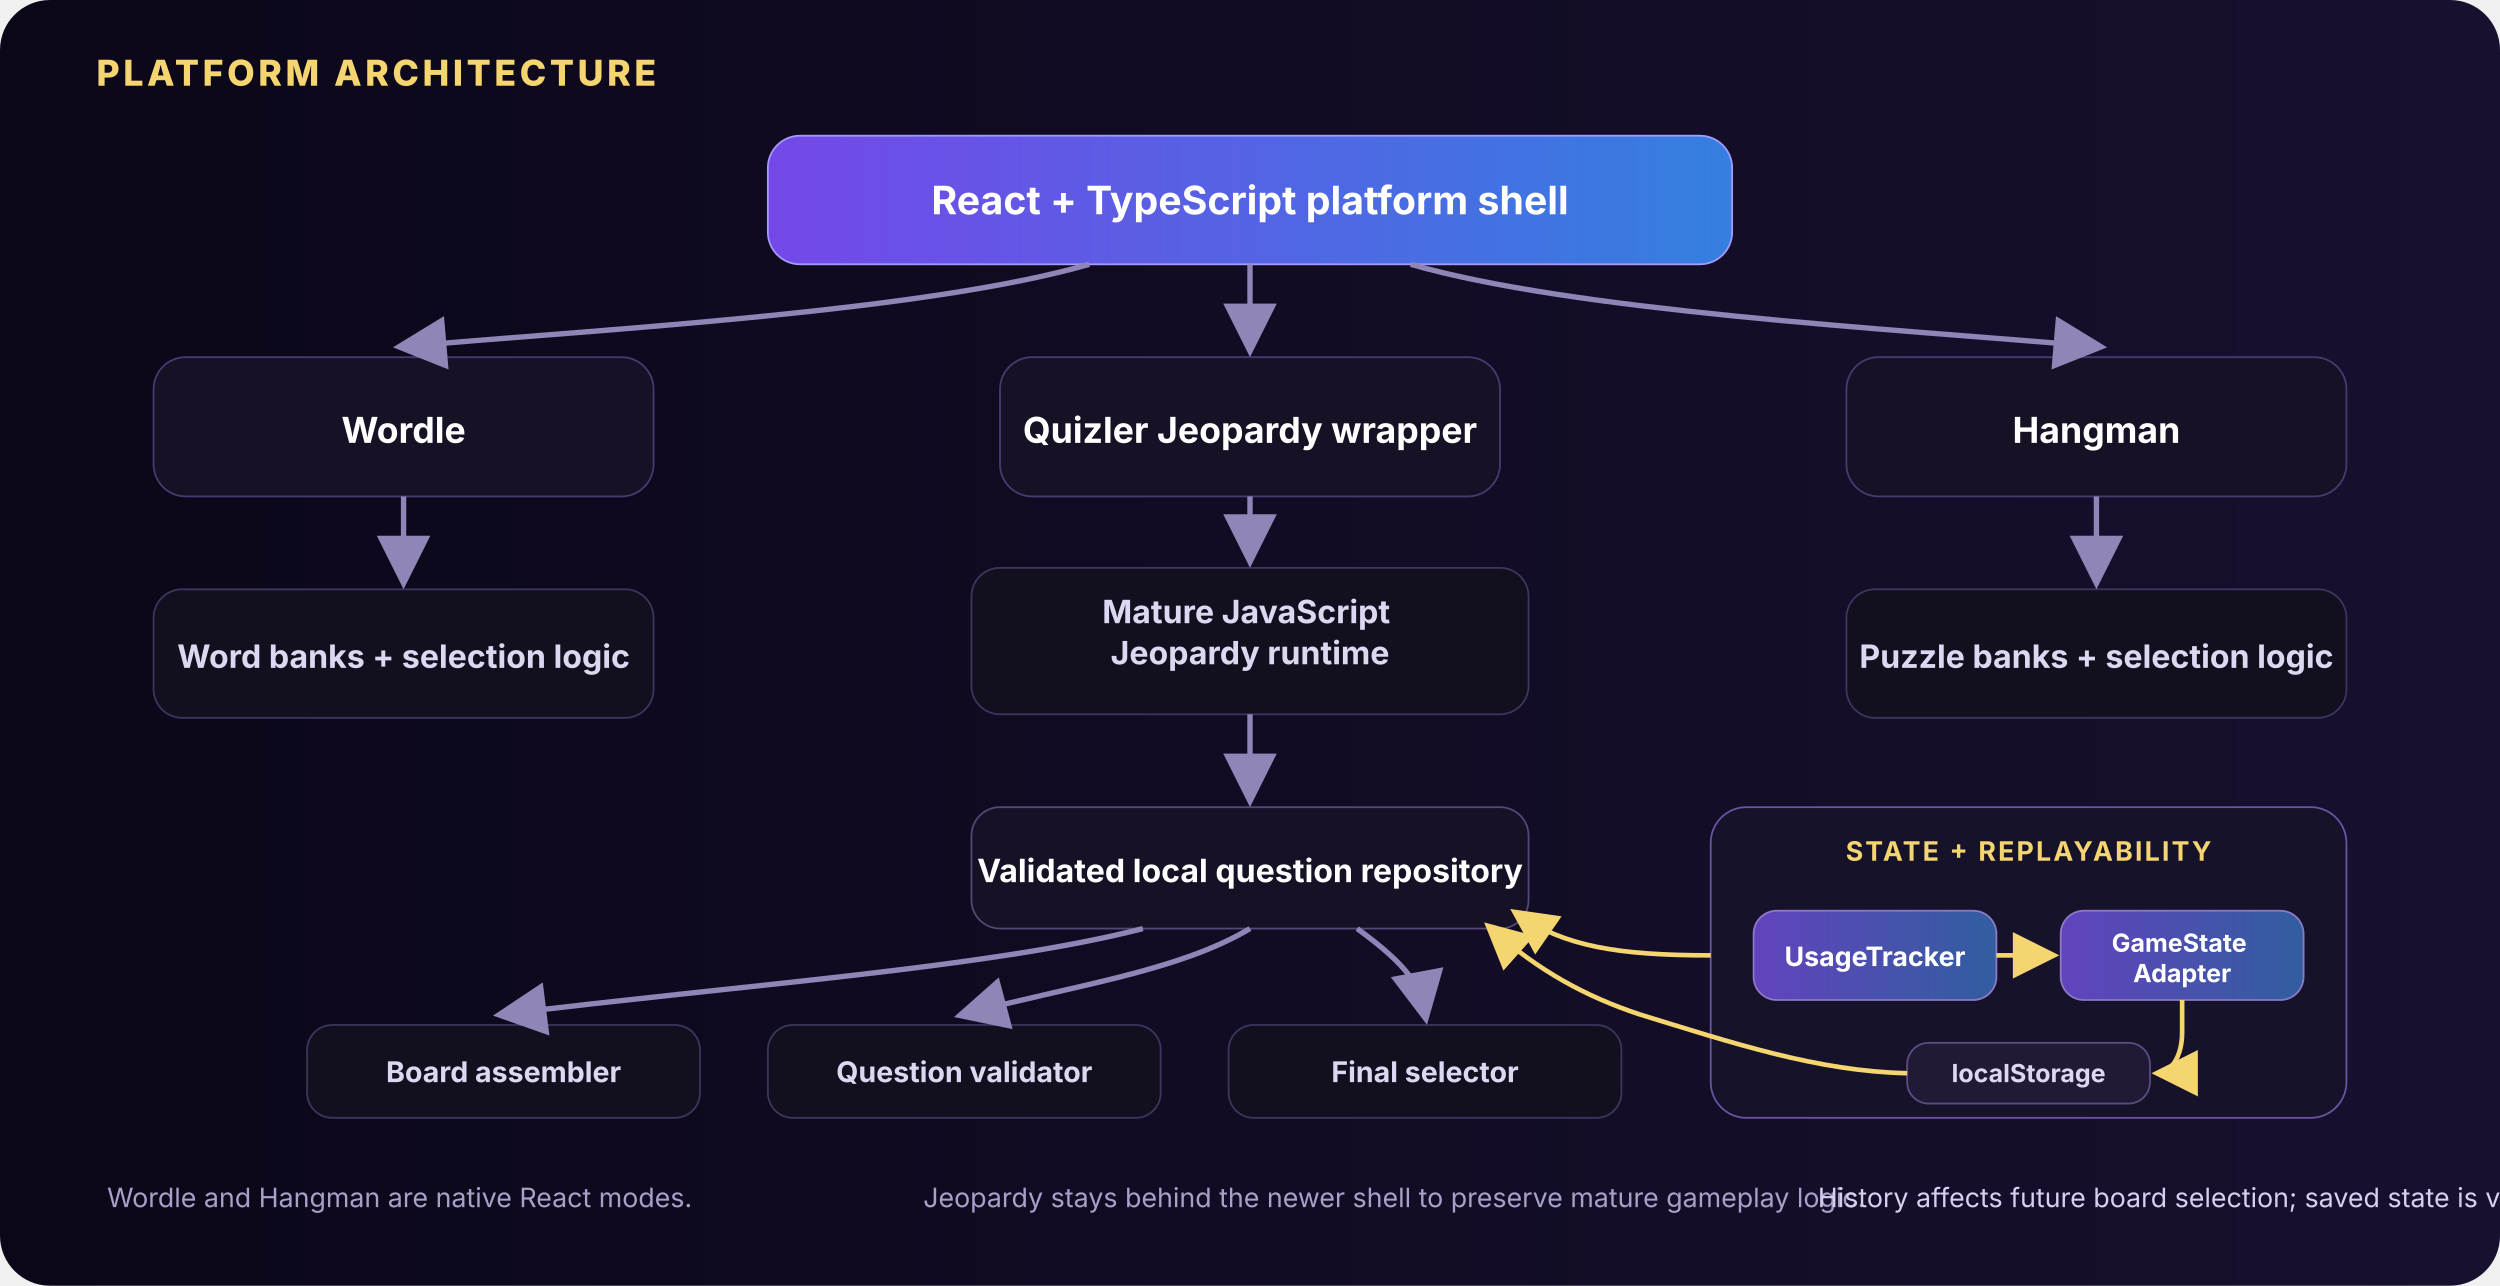
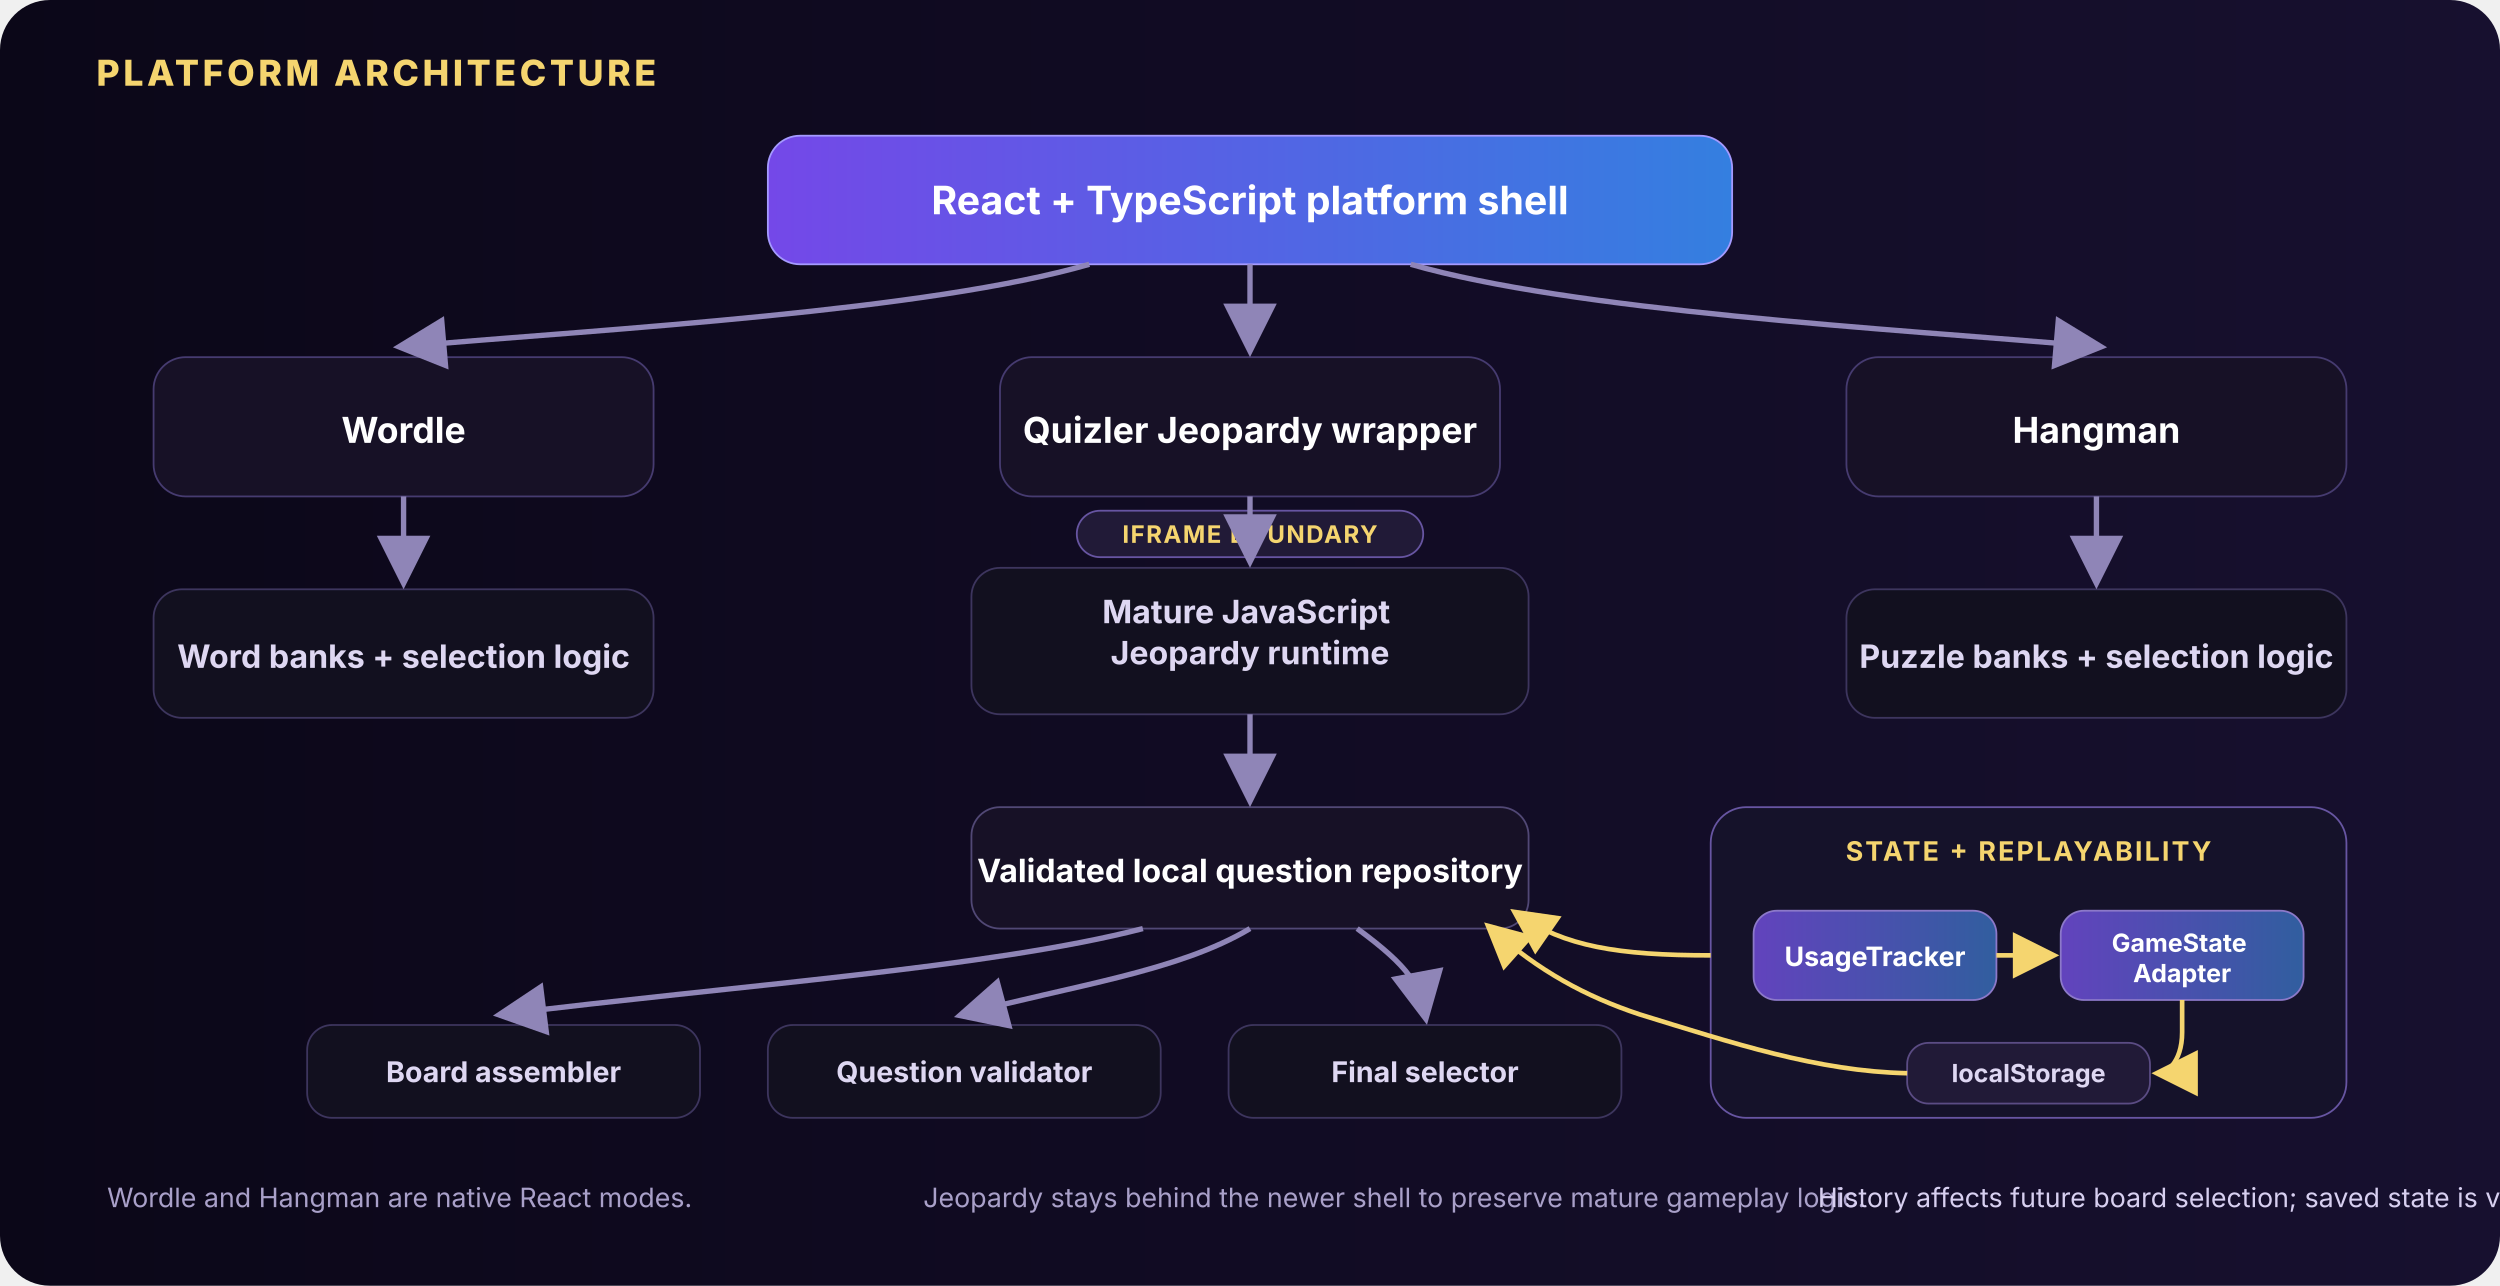
<svg xmlns="http://www.w3.org/2000/svg" width="1400" height="720" viewBox="0 0 1400 720" role="img" aria-labelledby="title desc">
  <defs>
    <linearGradient id="bg" x1="0" x2="1">
      <stop offset="0" stop-color="#0b0718" />
      <stop offset="1" stop-color="#17102f" />
    </linearGradient>
    <linearGradient id="top" x1="0" x2="1">
      <stop offset="0" stop-color="#7448e8" />
      <stop offset="1" stop-color="#347fe0" />
    </linearGradient>
    <linearGradient id="state" x1="0" x2="1">
      <stop offset="0" stop-color="#6243bd" />
      <stop offset="1" stop-color="#315e9f" />
    </linearGradient>
    <marker id="arrow" markerWidth="10" markerHeight="10" refX="8" refY="5" orient="auto">
      <path d="M0,0 L10,5 L0,10 z" fill="#8f85b7" />
    </marker>
    <marker id="stateArrow" markerWidth="10" markerHeight="10" refX="8" refY="5" orient="auto">
      <path d="M0,0 L10,5 L0,10 z" fill="#f5d56f" />
    </marker>
  </defs>
  <rect width="1400" height="720" rx="28" fill="url(#bg)" />
  <text x="54" y="48" fill="#f5d56f" font-family="Inter,Segoe UI,Arial,sans-serif" font-size="20" font-weight="800" letter-spacing="2">PLATFORM ARCHITECTURE</text>
  <g font-family="Inter,Segoe UI,Arial,sans-serif" text-anchor="middle" font-weight="700">
    <rect x="430" y="76" width="540" height="72" rx="18" fill="url(#top)" stroke="#a59aff" />
    <text x="700" y="120" fill="#fff" font-size="22">React + TypeScript platform shell</text>
    <g fill="#171126" stroke="#463b70">
      <rect x="86" y="200" width="280" height="78" rx="18" />
      <rect x="560" y="200" width="280" height="78" rx="18" />
      <rect x="1034" y="200" width="280" height="78" rx="18" />
    </g>
    <text x="226" y="248" fill="#fff" font-size="20">Wordle</text>
    <text x="700" y="248" fill="#fff" font-size="20">Quizler Jeopardy wrapper</text>
    <text x="1174" y="248" fill="#fff" font-size="20">Hangman</text>
    <g fill="#12101f" stroke="#3d355e">
      <rect x="86" y="330" width="280" height="72" rx="16" />
      <rect x="1034" y="330" width="280" height="72" rx="16" />
      <rect x="544" y="318" width="312" height="82" rx="16" />
    </g>
    <text x="226" y="374" fill="#ded7f2" font-size="18">Word banks + selection logic</text>
    <text x="1174" y="374" fill="#ded7f2" font-size="18">Puzzle banks + selection logic</text>
    <text x="700" y="349" fill="#ded7f2" font-size="18">
      <tspan x="700">Mature JavaScript</tspan>
      <tspan x="700" dy="23">Jeopardy runtime</tspan>
    </text>
+     <rect x="603" y="286" width="194" height="26" rx="13" fill="#211a37" stroke="#6755a2" />
+     <text x="700" y="304" fill="#f5d56f" font-size="13.5" letter-spacing="0.8">IFRAME BOUNDARY</text>
    <rect x="544" y="452" width="312" height="68" rx="16" fill="#171126" stroke="#514875" />
    <text x="700" y="494" fill="#fff" font-size="18">Validated local question repository</text>
    <g fill="#12101f" stroke="#3d355e">
      <rect x="172" y="574" width="220" height="52" rx="14" />
      <rect x="430" y="574" width="220" height="52" rx="14" />
      <rect x="688" y="574" width="220" height="52" rx="14" />
    </g>
    <text x="282" y="606" fill="#ded7f2" font-size="16">Board assembler</text>
    <text x="540" y="606" fill="#ded7f2" font-size="16">Question validator</text>
    <text x="798" y="606" fill="#ded7f2" font-size="16">Final selector</text>
    <rect x="958" y="452" width="356" height="174" rx="20" fill="#15122a" stroke="#6755a2" />
    <text x="1136" y="482" fill="#f5d56f" font-size="15" letter-spacing="1.2">STATE + REPLAYABILITY</text>
    <rect x="982" y="510" width="136" height="50" rx="13" fill="url(#state)" stroke="#8c79c9" />
    <rect x="1154" y="510" width="136" height="50" rx="13" fill="url(#state)" stroke="#8c79c9" />
    <rect x="1068" y="584" width="136" height="34" rx="12" fill="#211a37" stroke="#5b4c84" />
    <text x="1050" y="541" fill="#fff" font-size="15">UsageTracker</text>
    <text x="1222" y="533" fill="#fff" font-size="14">
      <tspan x="1222">GameState</tspan>
      <tspan x="1222" dy="17">Adapter</tspan>
    </text>
    <text x="1136" y="606" fill="#ded7f2" font-size="14">localStorage</text>
  </g>
  <g stroke="#8f85b7" stroke-width="3" fill="none" marker-end="url(#arrow)">
    <path d="M610 148 C520 174, 344 184, 226 194" />
    <path d="M700 148 V194" />
    <path d="M790 148 C880 174, 1056 184, 1174 194" />
    <path d="M226 278 V324" />
    <path d="M1174 278 V324" />
    <path d="M700 278 V312" />
    <path d="M700 400 V446" />
    <path d="M640 520 C555 542, 410 552, 282 568" />
    <path d="M700 520 C660 544, 600 552, 540 568" />
    <path d="M760 520 C790 542, 795 552, 798 568" />
  </g>
  <g stroke="#f5d56f" stroke-width="2.6" fill="none" marker-end="url(#stateArrow)">
    <path d="M958 535 C906 535, 876 530, 850 512" />
    <path d="M1118 535 H1148" />
    <path d="M1222 560 V578 C1222 596 1212 601 1210 601" />
    <path d="M1068 601 C1018 600, 970 584, 918 568 C888 558, 862 544, 835 520" />
  </g>
  <text x="60" y="676" fill="#a9a0c9" font-family="Inter,Segoe UI,Arial,sans-serif" font-size="15">Wordle and Hangman are native React modes.</text>
  <text x="517" y="676" fill="#a9a0c9" font-family="Inter,Segoe UI,Arial,sans-serif" font-size="15">Jeopardy stays behind the newer shell to preserve mature gameplay logic.</text>
  <text x="1018" y="676" fill="#d7cff0" font-family="Inter,Segoe UI,Arial,sans-serif" font-size="15">History affects future board selection; saved state is validated before resume.</text>
</svg>
